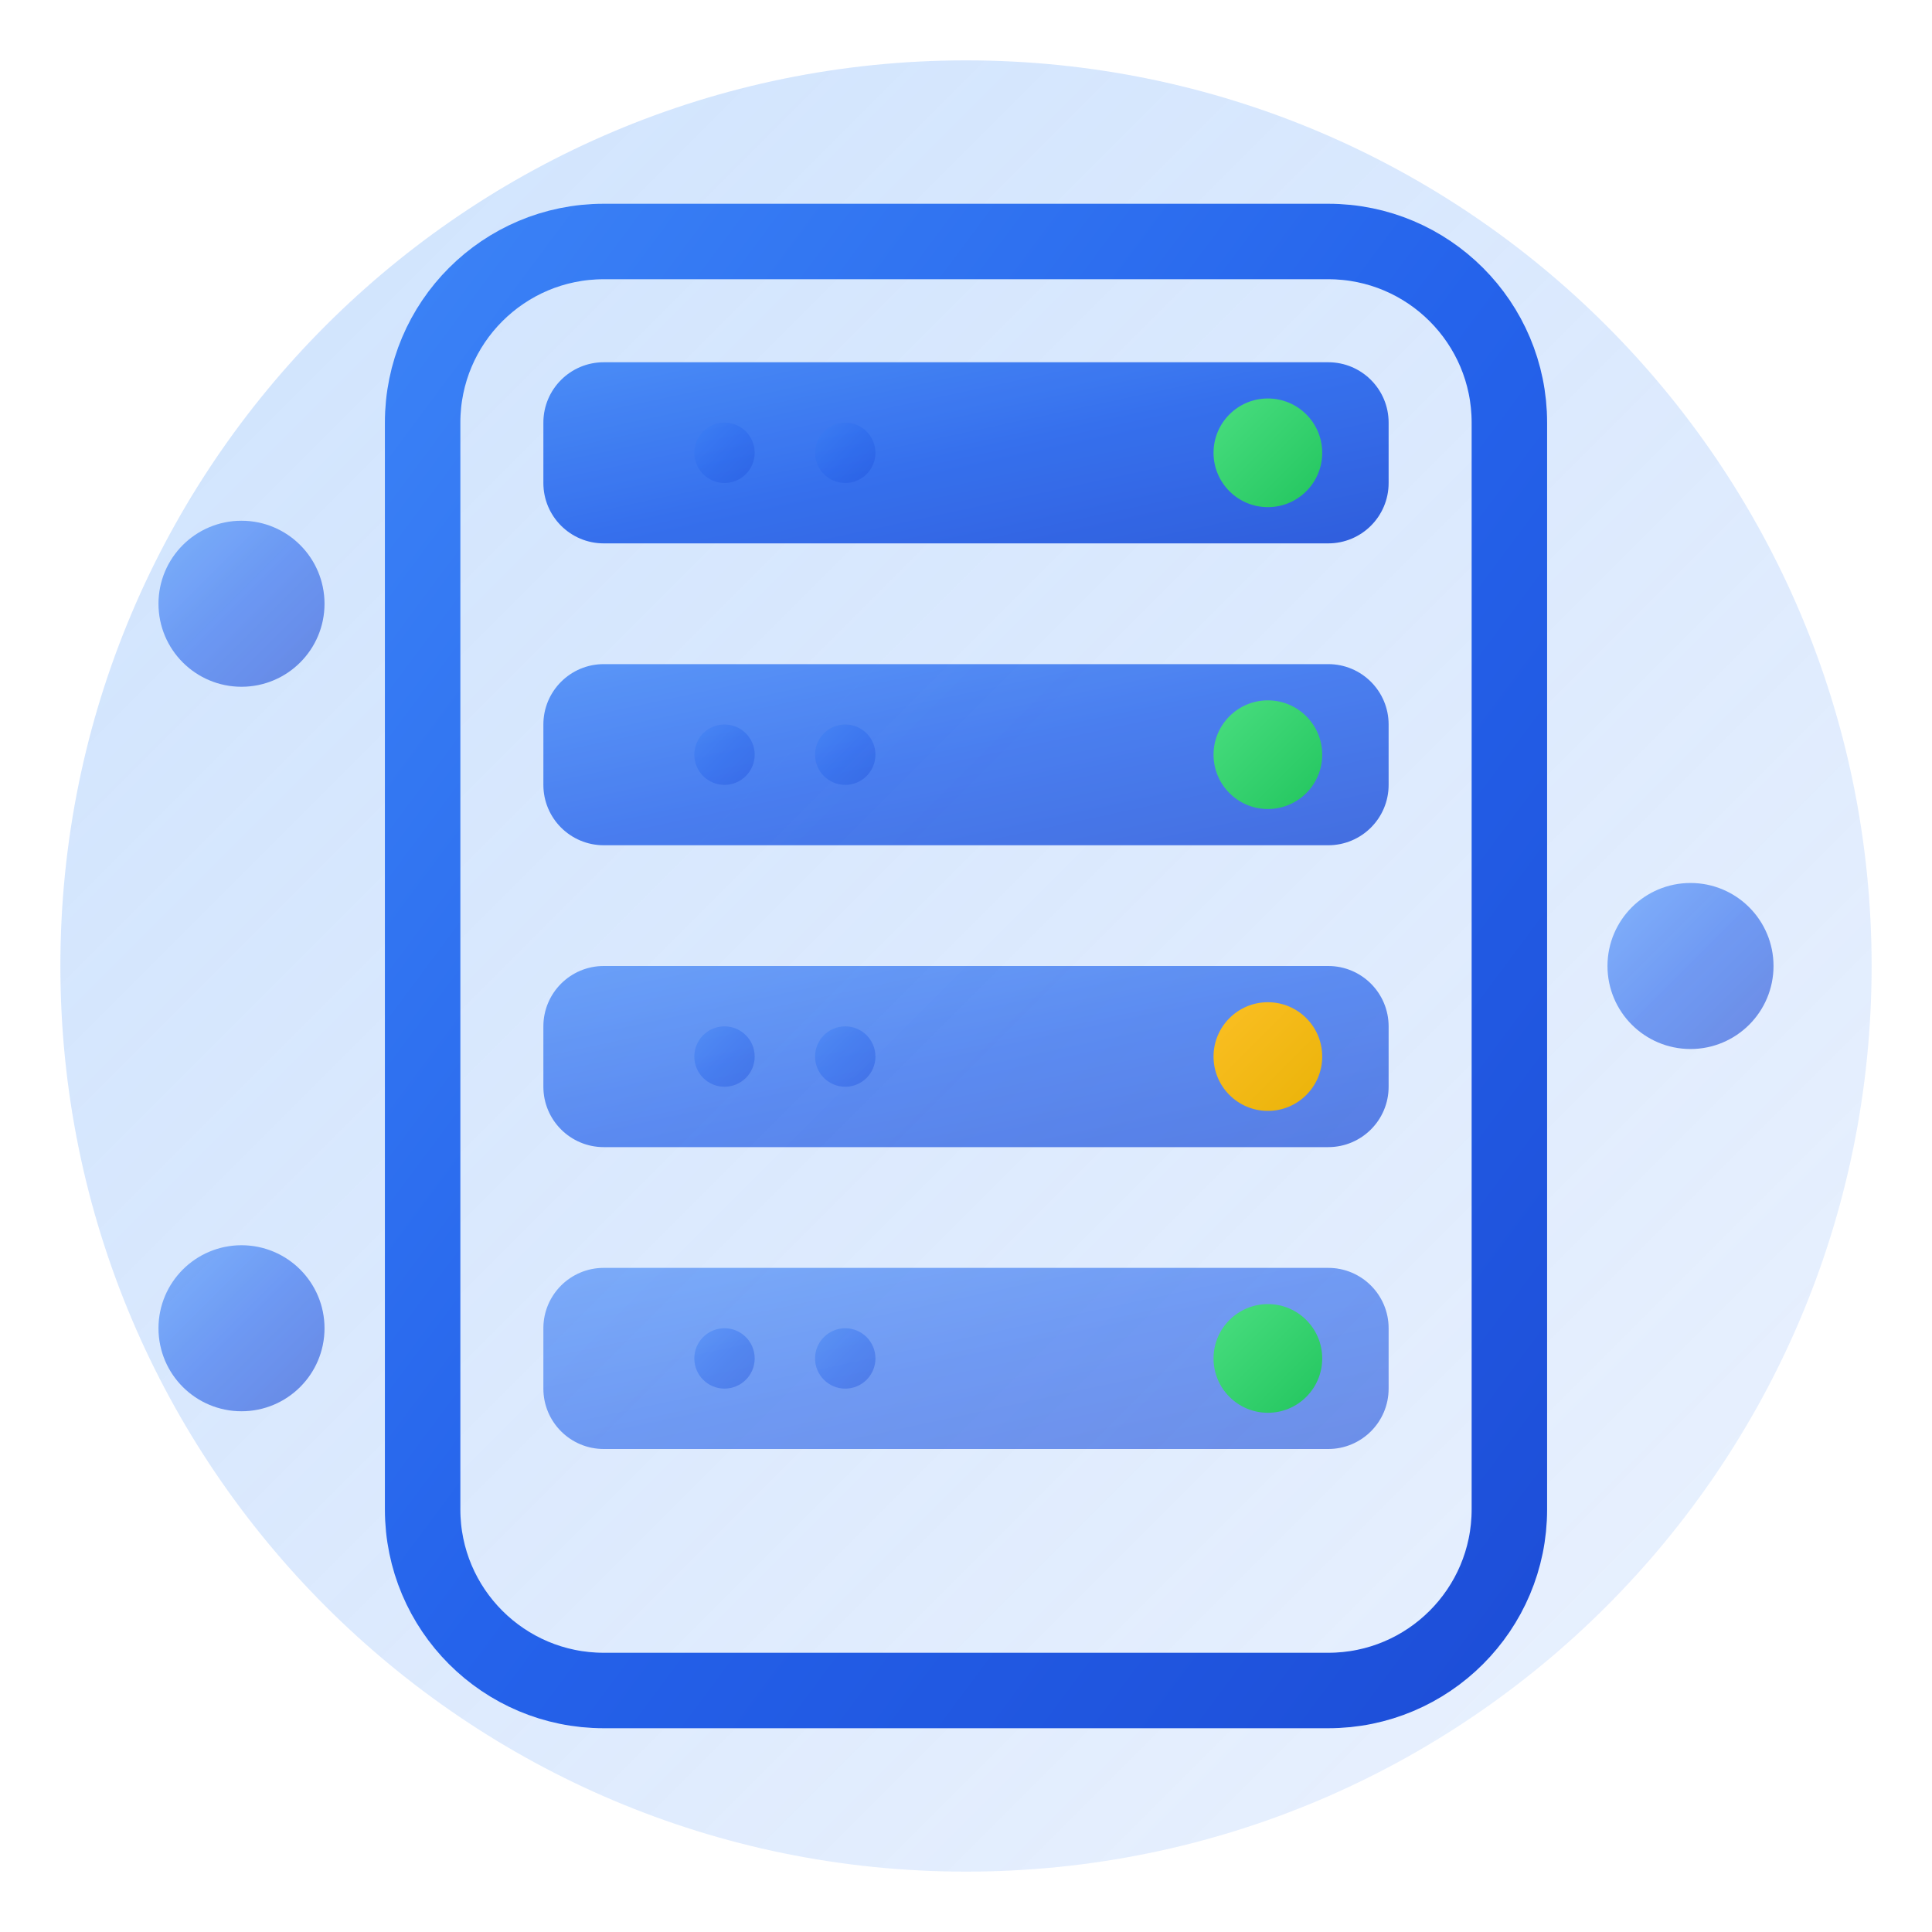
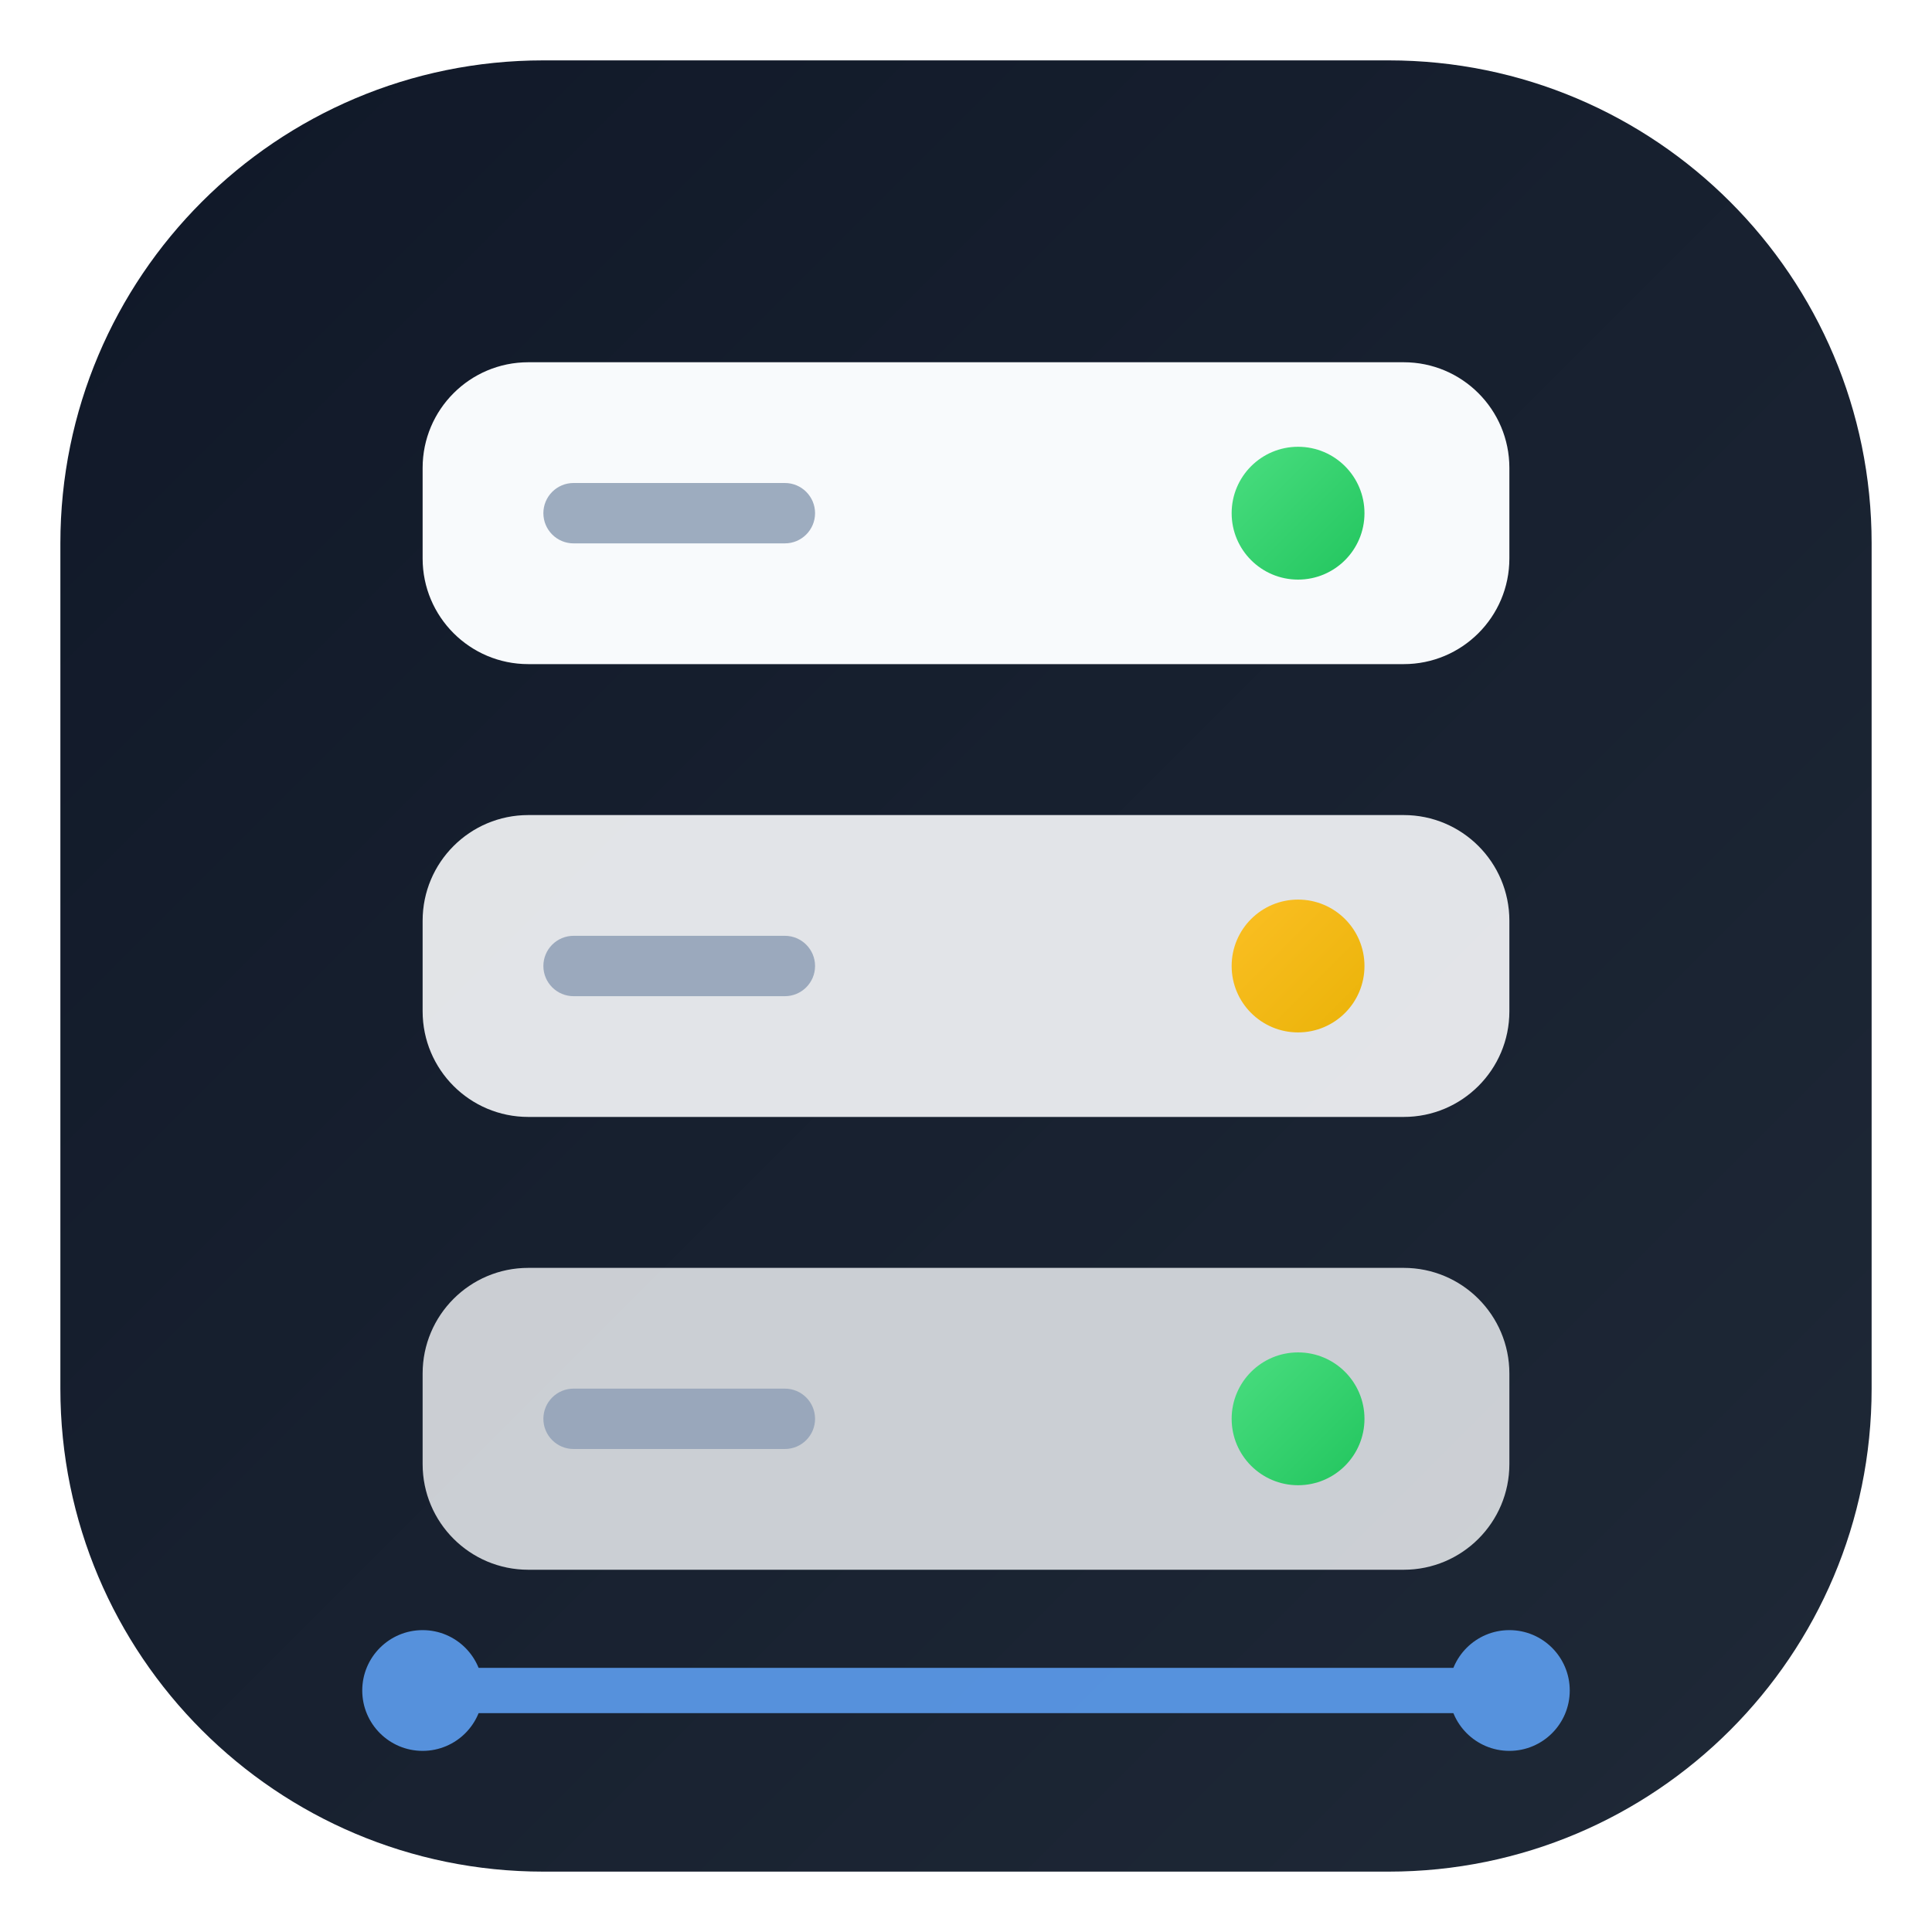
<svg xmlns="http://www.w3.org/2000/svg" viewBox="0 0 64 64" width="64" height="64">
  <defs>
    <linearGradient id="logoPrimaryGrad" x1="0%" y1="0%" x2="100%" y2="100%">
-       <stop offset="0%" style="stop-color:#3b82f6;stop-opacity:1" />
-       <stop offset="50%" style="stop-color:#2563eb;stop-opacity:1" />
-       <stop offset="100%" style="stop-color:#1d4ed8;stop-opacity:1" />
-     </linearGradient>
-     <linearGradient id="logoBgGrad" x1="0%" y1="0%" x2="100%" y2="100%">
-       <stop offset="0%" style="stop-color:#60a5fa;stop-opacity:0.3" />
-       <stop offset="100%" style="stop-color:#3b82f6;stop-opacity:0.1" />
+       <stop offset="0%" style="stop-color:#101828;stop-opacity:1" />
+       <stop offset="100%" style="stop-color:#1f2937;stop-opacity:1" />
    </linearGradient>
    <linearGradient id="ledGreenGrad" x1="0%" y1="0%" x2="100%" y2="100%">
      <stop offset="0%" style="stop-color:#4ade80;stop-opacity:1" />
      <stop offset="100%" style="stop-color:#22c55e;stop-opacity:1" />
    </linearGradient>
    <linearGradient id="ledAmberGrad" x1="0%" y1="0%" x2="100%" y2="100%">
      <stop offset="0%" style="stop-color:#fbbf24;stop-opacity:1" />
      <stop offset="100%" style="stop-color:#eab308;stop-opacity:1" />
    </linearGradient>
  </defs>
-   <circle cx="32" cy="32" r="30" fill="url(#logoBgGrad)" />
+   <rect x="2" y="2" width="60" height="60" rx="16" fill="url(#logoPrimaryGrad)" />
  <g>
-     <rect x="14" y="8" width="36" height="48" rx="6" fill="none" stroke="url(#logoPrimaryGrad)" stroke-width="2.5" />
-     <line x1="14" y1="20" x2="50" y2="20" stroke="url(#logoPrimaryGrad)" stroke-width="1" opacity="0.3" />
-     <line x1="14" y1="32" x2="50" y2="32" stroke="url(#logoPrimaryGrad)" stroke-width="1" opacity="0.3" />
-     <line x1="14" y1="44" x2="50" y2="44" stroke="url(#logoPrimaryGrad)" stroke-width="1" opacity="0.3" />
-     <rect x="18" y="12" width="28" height="6" rx="2" fill="url(#logoPrimaryGrad)" opacity="0.9" />
-     <rect x="18" y="22" width="28" height="6" rx="2" fill="url(#logoPrimaryGrad)" opacity="0.8" />
-     <rect x="18" y="32" width="28" height="6" rx="2" fill="url(#logoPrimaryGrad)" opacity="0.7" />
-     <rect x="18" y="42" width="28" height="6" rx="2" fill="url(#logoPrimaryGrad)" opacity="0.6" />
-     <circle cx="42" cy="15" r="1.8" fill="url(#ledGreenGrad)" />
-     <circle cx="42" cy="25" r="1.8" fill="url(#ledGreenGrad)" />
-     <circle cx="42" cy="35" r="1.8" fill="url(#ledAmberGrad)" />
-     <circle cx="42" cy="45" r="1.8" fill="url(#ledGreenGrad)" />
+     <rect x="14" y="12" width="36" height="10" rx="3.5" fill="#f8fafc" />
+     <rect x="14" y="27" width="36" height="10" rx="3.5" fill="#f8fafc" opacity="0.9" />
+     <rect x="14" y="42" width="36" height="10" rx="3.5" fill="#f8fafc" opacity="0.8" />
+     <rect x="18" y="16" width="9" height="2" rx="1" fill="#94a3b8" opacity="0.9" />
+     <rect x="18" y="31" width="9" height="2" rx="1" fill="#94a3b8" opacity="0.9" />
+     <rect x="18" y="46" width="9" height="2" rx="1" fill="#94a3b8" opacity="0.9" />
+     <circle cx="43" cy="17" r="2.2" fill="url(#ledGreenGrad)" />
+     <circle cx="43" cy="32" r="2.2" fill="url(#ledAmberGrad)" />
+     <circle cx="43" cy="47" r="2.2" fill="url(#ledGreenGrad)" />
  </g>
-   <g stroke="url(#logoPrimaryGrad)" stroke-width="1.5" fill="none" opacity="0.6">
-     <path d="M 8 20 Q 10 20, 14 20" />
-     <circle cx="8" cy="20" r="2" fill="url(#logoPrimaryGrad)" />
-     <path d="M 8 44 Q 10 44, 14 44" />
-     <circle cx="8" cy="44" r="2" fill="url(#logoPrimaryGrad)" />
-     <path d="M 50 32 Q 54 32, 56 32" />
-     <circle cx="56" cy="32" r="2" fill="url(#logoPrimaryGrad)" />
-   </g>
-   <g fill="url(#logoPrimaryGrad)" opacity="0.4">
-     <circle cx="24" cy="15" r="1" />
-     <circle cx="28" cy="15" r="1" />
-     <circle cx="24" cy="25" r="1" />
-     <circle cx="28" cy="25" r="1" />
-     <circle cx="24" cy="35" r="1" />
-     <circle cx="28" cy="35" r="1" />
-     <circle cx="24" cy="45" r="1" />
-     <circle cx="28" cy="45" r="1" />
+   <g stroke="#60a5fa" stroke-width="1.5" fill="none" opacity="0.85">
+     <path d="M 14 56 H 50" />
+     <circle cx="14" cy="56" r="2" fill="#60a5fa" stroke="none" />
+     <circle cx="50" cy="56" r="2" fill="#60a5fa" stroke="none" />
  </g>
</svg>
